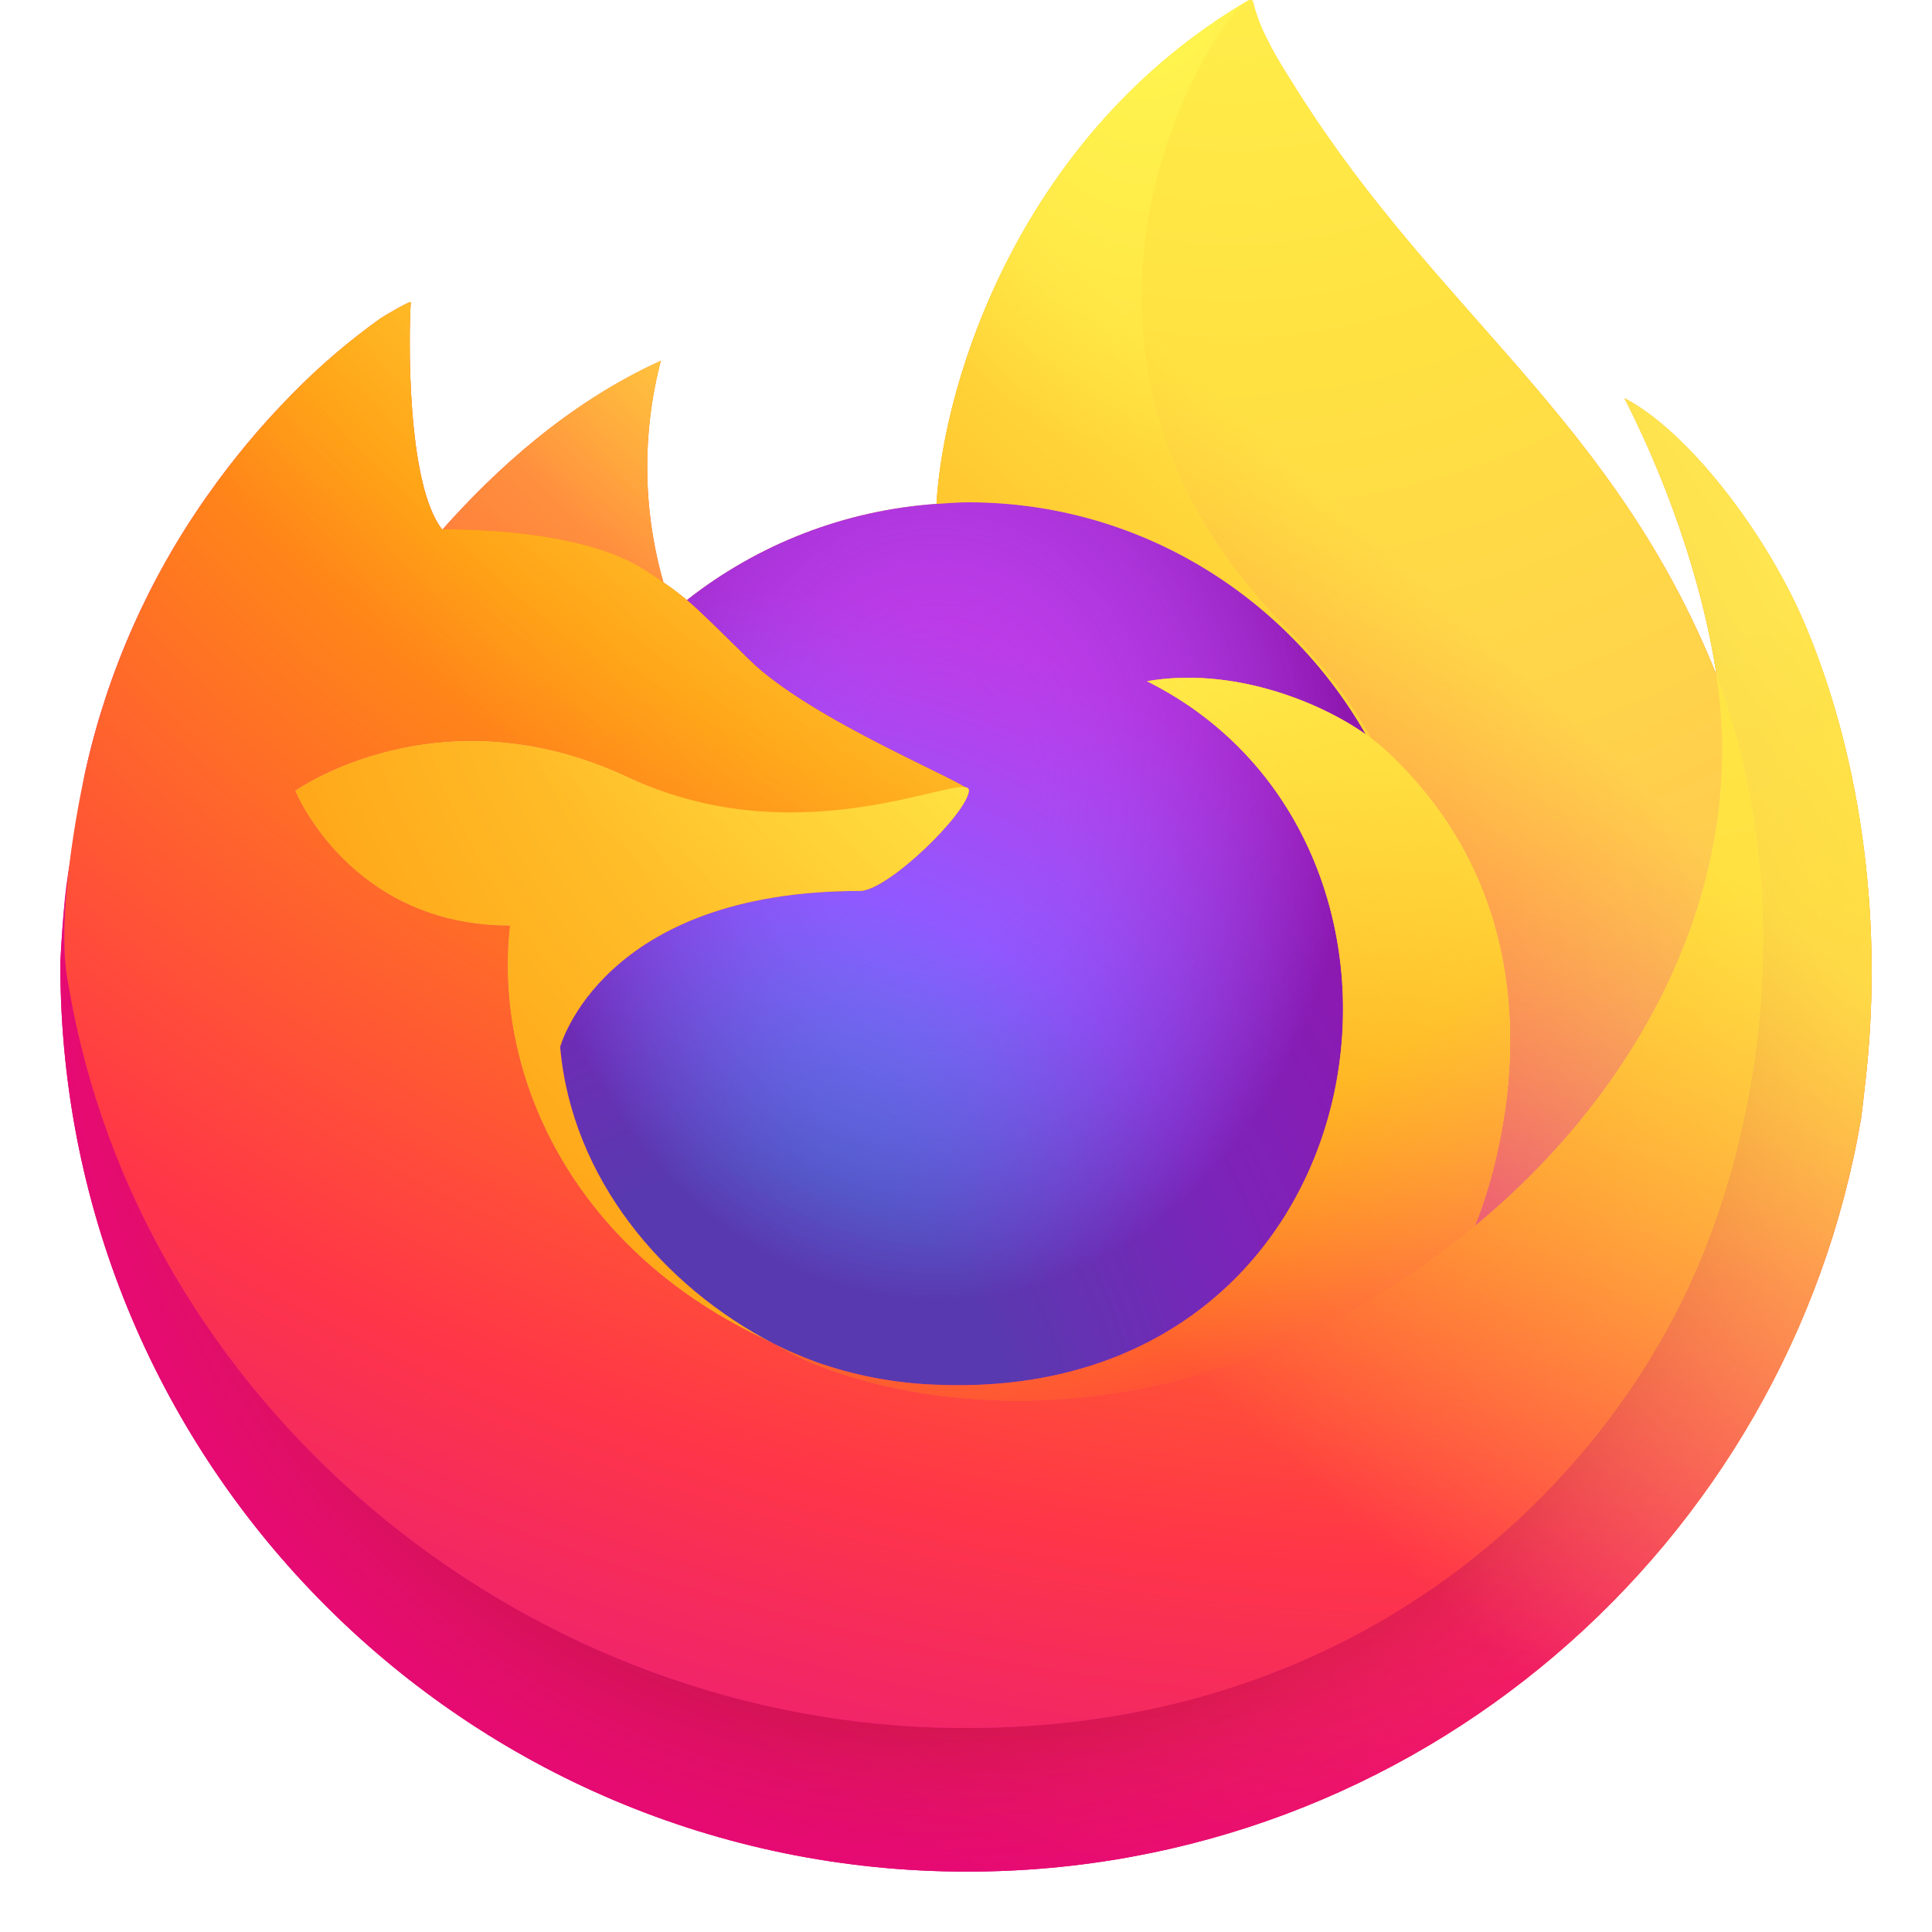
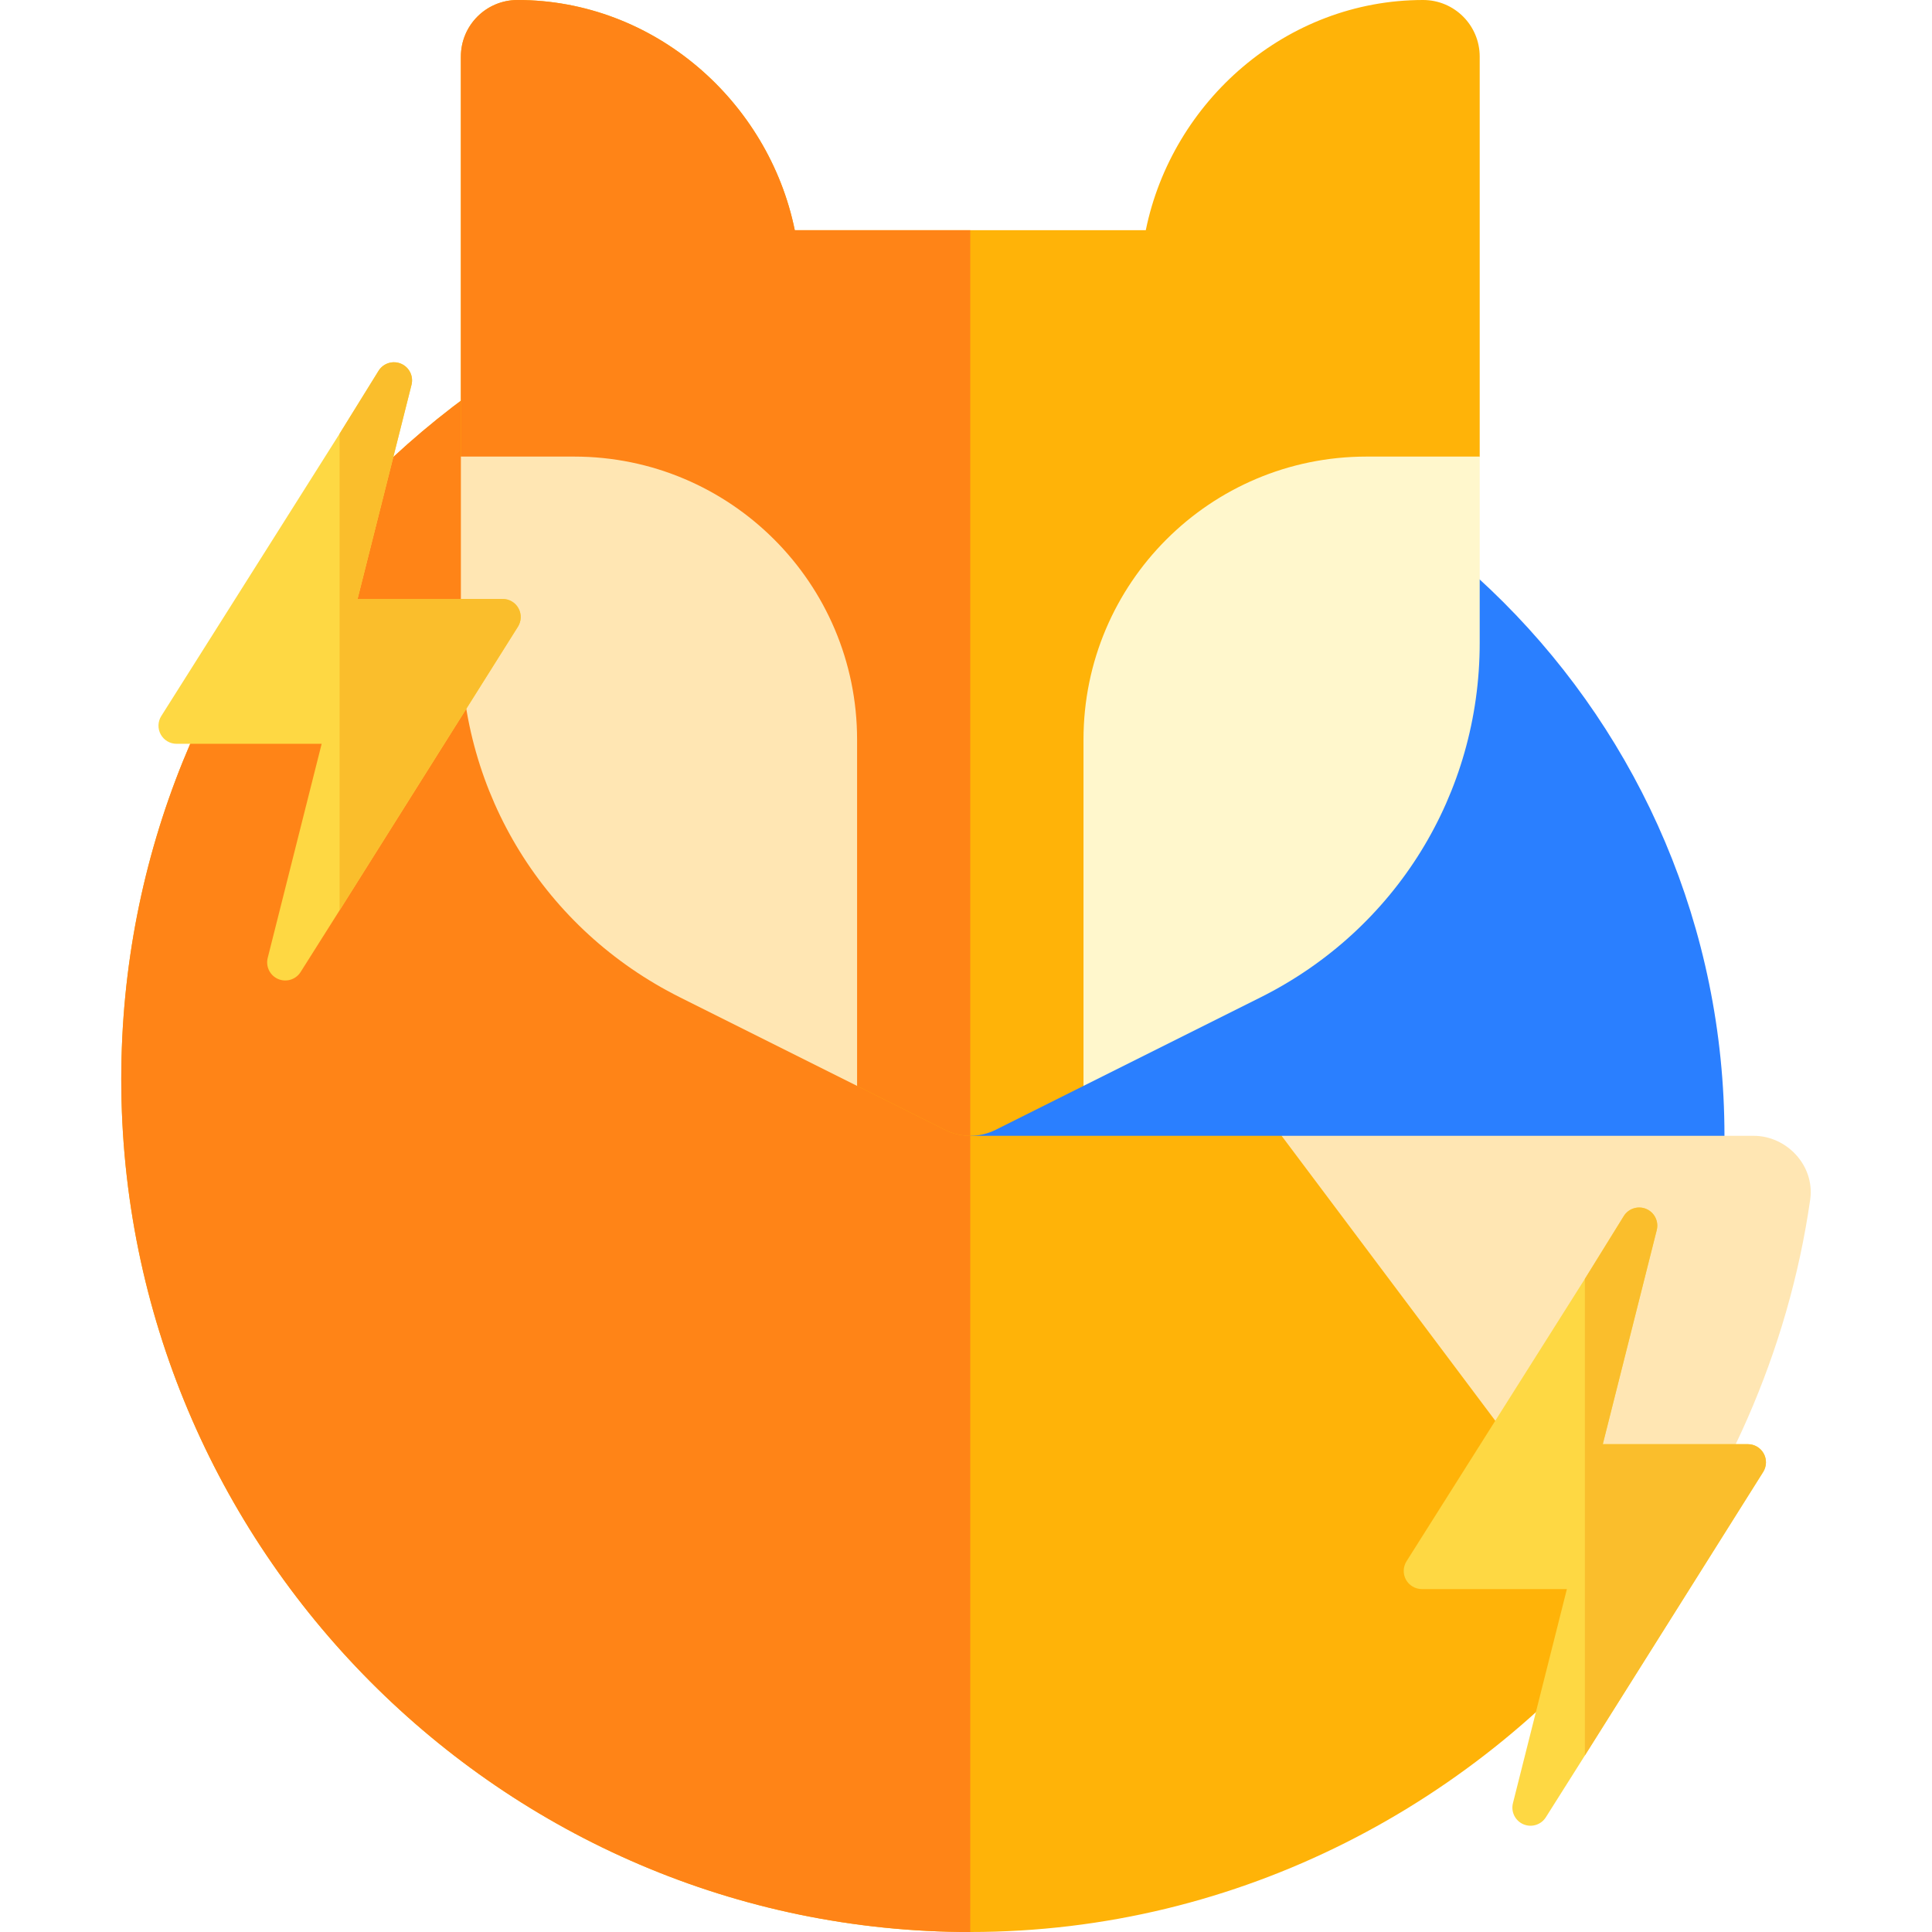
- <svg xmlns="http://www.w3.org/2000/svg" viewBox="0 0 512 512">
-   <defs>
-     <radialGradient id="b" cx="87.4%" cy="-12.9%" r="128%" gradientTransform="matrix(.8 0 0 1 .178 .129)">
-       <stop offset=".13" stop-color="#ffbd4f" />
-       <stop offset=".28" stop-color="#ff980e" />
-       <stop offset=".47" stop-color="#ff3750" />
-       <stop offset=".78" stop-color="#eb0878" />
-       <stop offset=".86" stop-color="#e50080" />
-     </radialGradient>
-     <radialGradient id="c" cx="49%" cy="40%" r="128%" gradientTransform="matrix(.82 0 0 1 .088 0)">
-       <stop offset=".3" stop-color="#960e18" />
-       <stop offset=".35" stop-color="#b11927" stop-opacity=".74" />
-       <stop offset=".43" stop-color="#db293d" stop-opacity=".34" />
-       <stop offset=".5" stop-color="#f5334b" stop-opacity=".09" />
-       <stop offset=".53" stop-color="#ff3750" stop-opacity="0" />
-     </radialGradient>
-     <radialGradient id="d" cx="48%" cy="-12%" r="140%">
-       <stop offset=".13" stop-color="#fff44f" />
-       <stop offset=".53" stop-color="#ff980e" />
-     </radialGradient>
-     <radialGradient id="e" cx="22.76%" cy="110.11%" r="100%">
-       <stop offset=".35" stop-color="#3a8ee6" />
-       <stop offset=".67" stop-color="#9059ff" />
-       <stop offset="1" stop-color="#c139e6" />
-     </radialGradient>
-     <radialGradient id="f" cx="52%" cy="33%" r="59%" gradientTransform="scale(.9 1)">
-       <stop offset=".21" stop-color="#9059ff" stop-opacity="0" />
-       <stop offset=".97" stop-color="#6e008b" stop-opacity=".6" />
-     </radialGradient>
-     <radialGradient id="g" cx="210%" cy="-100%" r="290%">
-       <stop offset=".1" stop-color="#ffe226" />
-       <stop offset=".79" stop-color="#ff7139" />
-     </radialGradient>
-     <radialGradient id="h" cx="84%" cy="-41%" r="180%">
-       <stop offset=".11" stop-color="#fff44f" />
-       <stop offset=".46" stop-color="#ff980e" />
-       <stop offset=".72" stop-color="#ff3647" />
-       <stop offset=".9" stop-color="#e31587" />
-     </radialGradient>
-     <radialGradient id="i" cx="16.1%" cy="-18.6%" r="348.8%" gradientTransform="matrix(.10453 .46743 -.99452 .04913 -.046 -.255)">
-       <stop offset="0" stop-color="#fff44f" />
-       <stop offset=".3" stop-color="#ff980e" />
-       <stop offset=".57" stop-color="#ff3647" />
-       <stop offset=".74" stop-color="#e31587" />
-     </radialGradient>
-     <radialGradient id="j" cx="18.9%" cy="-42.5%" r="238.4%">
-       <stop offset=".14" stop-color="#fff44f" />
-       <stop offset=".48" stop-color="#ff980e" />
-       <stop offset=".66" stop-color="#ff3647" />
-       <stop offset=".9" stop-color="#e31587" />
-     </radialGradient>
-     <radialGradient id="k" cx="159.3%" cy="-44.72%" r="313.1%">
-       <stop offset=".09" stop-color="#fff44f" />
-       <stop offset=".63" stop-color="#ff980e" />
-     </radialGradient>
-     <linearGradient id="a" x1="87.25%" y1="15.5%" x2="9.4%" y2="93.1%">
-       <stop offset=".05" stop-color="#fff44f" />
-       <stop offset=".37" stop-color="#ff980e" />
-       <stop offset=".53" stop-color="#ff3647" />
-       <stop offset=".7" stop-color="#e31587" />
-     </linearGradient>
-     <linearGradient id="l" x1="80%" y1="14%" x2="18%" y2="84%">
-       <stop offset=".17" stop-color="#fff44f" stop-opacity=".8" />
-       <stop offset=".6" stop-color="#fff44f" stop-opacity="0" />
-     </linearGradient>
-   </defs>
-   <path d="M478.711 166.353c-10.445-25.124-31.6-52.248-48.212-60.821 13.52 26.505 21.345 53.093 24.335 72.936 0 .039.015.136.047.4C427.706 111.135 381.627 83.823 344 24.355c-1.9-3.007-3.805-6.022-5.661-9.2a73.716 73.716 0 01-2.646-4.972A43.7 43.7 0 01332.1.677a.626.626 0 00-.546-.644.818.818 0 00-.451 0c-.034.012-.084.051-.12.065-.053.021-.12.069-.176.1.027-.036.083-.117.1-.136-60.37 35.356-80.85 100.761-82.732 133.484a120.249 120.249 0 00-66.142 25.488 71.355 71.355 0 00-6.225-4.7 111.338 111.338 0 01-.674-58.732c-24.688 11.241-43.89 29.01-57.85 44.7h-.111c-9.527-12.067-8.855-51.873-8.312-60.184-.114-.515-7.107 3.63-8.023 4.255a175.073 175.073 0 00-23.486 20.12 210.478 210.478 0 00-22.442 26.913c0 .012-.007.026-.011.038 0-.013.007-.026.011-.038a202.838 202.838 0 00-32.247 72.805c-.115.521-.212 1.061-.324 1.586-.452 2.116-2.08 12.7-2.365 15-.022.177-.032.347-.053.524a229.066 229.066 0 00-3.9 33.157c0 .41-.025.816-.025 1.227C16 388.418 123.6 496 256.324 496c118.865 0 217.56-86.288 236.882-199.63.407-3.076.733-6.168 1.092-9.271 4.777-41.21-.53-84.525-15.587-120.746zM201.716 354.447c1.124.537 2.18 1.124 3.334 1.639.048.033.114.07.163.1a126.191 126.191 0 01-3.497-1.739zm55.053-144.93zm198.131-30.59l-.032-.233c.012.085.027.174.04.259z" fill="url(#a)" />
-   <path d="M478.711 166.353c-10.445-25.124-31.6-52.248-48.212-60.821 13.52 26.505 21.345 53.093 24.335 72.936 0-.058.011.048.036.226.012.085.027.174.04.259 22.675 61.47 10.322 123.978-7.479 162.175-27.539 59.1-94.215 119.67-198.576 116.716C136.1 454.651 36.766 370.988 18.223 261.41c-3.379-17.28 0-26.054 1.7-40.084-2.071 10.816-2.86 13.94-3.9 33.157 0 .41-.025.816-.025 1.227C16 388.418 123.6 496 256.324 496c118.865 0 217.56-86.288 236.882-199.63.407-3.076.733-6.168 1.092-9.271 4.777-41.21-.53-84.525-15.587-120.746z" fill="url(#b)" />
-   <path d="M478.711 166.353c-10.445-25.124-31.6-52.248-48.212-60.821 13.52 26.505 21.345 53.093 24.335 72.936 0-.058.011.048.036.226.012.085.027.174.04.259 22.675 61.47 10.322 123.978-7.479 162.175-27.539 59.1-94.215 119.67-198.576 116.716C136.1 454.651 36.766 370.988 18.223 261.41c-3.379-17.28 0-26.054 1.7-40.084-2.071 10.816-2.86 13.94-3.9 33.157 0 .41-.025.816-.025 1.227C16 388.418 123.6 496 256.324 496c118.865 0 217.56-86.288 236.882-199.63.407-3.076.733-6.168 1.092-9.271 4.777-41.21-.53-84.525-15.587-120.746z" fill="url(#c)" />
-   <path d="M361.922 194.6c.524.368 1 .734 1.493 1.1a130.706 130.706 0 00-22.31-29.112C266.4 91.892 321.516 4.626 330.811.194c.027-.036.083-.117.1-.136-60.37 35.356-80.85 100.761-82.732 133.484 2.8-.194 5.592-.429 8.442-.429 45.051 0 84.289 24.77 105.301 61.487z" fill="url(#d)" />
-   <path d="M256.772 209.514c-.393 5.978-21.514 26.593-28.9 26.593-68.339 0-79.432 41.335-79.432 41.335 3.027 34.81 27.261 63.475 56.611 78.643 1.339.692 2.694 1.317 4.05 1.935a132.768 132.768 0 007.059 2.886 106.743 106.743 0 0031.271 6.031c119.78 5.618 142.986-143.194 56.545-186.408 22.137-3.85 45.115 5.053 57.947 14.067-21.012-36.714-60.25-61.484-105.3-61.484-2.85 0-5.641.235-8.442.429a120.249 120.249 0 00-66.142 25.488c3.664 3.1 7.8 7.244 16.514 15.828 16.302 16.067 58.13 32.705 58.219 34.657z" fill="url(#e)" />
-   <path d="M256.772 209.514c-.393 5.978-21.514 26.593-28.9 26.593-68.339 0-79.432 41.335-79.432 41.335 3.027 34.81 27.261 63.475 56.611 78.643 1.339.692 2.694 1.317 4.05 1.935a132.768 132.768 0 007.059 2.886 106.743 106.743 0 0031.271 6.031c119.78 5.618 142.986-143.194 56.545-186.408 22.137-3.85 45.115 5.053 57.947 14.067-21.012-36.714-60.25-61.484-105.3-61.484-2.85 0-5.641.235-8.442.429a120.249 120.249 0 00-66.142 25.488c3.664 3.1 7.8 7.244 16.514 15.828 16.302 16.067 58.13 32.705 58.219 34.657z" fill="url(#f)" />
-   <path d="M170.829 151.036a244.042 244.042 0 014.981 3.3 111.338 111.338 0 01-.674-58.732c-24.688 11.241-43.89 29.01-57.85 44.7 1.155-.033 36.014-.66 53.543 10.732z" fill="url(#g)" />
-   <path d="M18.223 261.41C36.766 370.988 136.1 454.651 248.855 457.844c104.361 2.954 171.037-57.62 198.576-116.716 17.8-38.2 30.154-100.7 7.479-162.175l-.008-.026-.032-.233c-.025-.178-.04-.284-.036-.226 0 .039.015.136.047.4 8.524 55.661-19.79 109.584-64.051 146.044l-.133.313c-86.245 70.223-168.774 42.368-185.484 30.966a144.108 144.108 0 01-3.5-1.743c-50.282-24.029-71.054-69.838-66.6-109.124-42.457 0-56.934-35.809-56.934-35.809s38.119-27.179 88.358-3.541c46.53 21.893 90.228 3.543 90.233 3.541-.089-1.952-41.917-18.59-58.223-34.656-8.713-8.584-12.85-12.723-16.514-15.828a71.355 71.355 0 00-6.225-4.7 282.929 282.929 0 00-4.981-3.3c-17.528-11.392-52.388-10.765-53.543-10.735h-.111c-9.527-12.067-8.855-51.873-8.312-60.184-.114-.515-7.107 3.63-8.023 4.255a175.073 175.073 0 00-23.486 20.12 210.478 210.478 0 00-22.442 26.919c0 .012-.007.026-.011.038 0-.013.007-.026.011-.038a202.838 202.838 0 00-32.247 72.805c-.115.521-8.65 37.842-4.44 57.199z" fill="url(#h)" />
-   <path d="M341.105 166.587a130.706 130.706 0 0122.31 29.112c1.323.994 2.559 1.985 3.608 2.952 54.482 50.2 25.936 121.2 23.807 126.26 44.261-36.46 72.575-90.383 64.051-146.044C427.706 111.135 381.627 83.823 344 24.355c-1.9-3.007-3.805-6.022-5.661-9.2a73.716 73.716 0 01-2.646-4.972A43.7 43.7 0 01332.1.677a.626.626 0 00-.546-.644.818.818 0 00-.451 0c-.034.012-.084.051-.12.065-.053.021-.12.069-.176.1-9.291 4.428-64.407 91.694 10.298 166.389z" fill="url(#i)" />
-   <path d="M367.023 198.651c-1.049-.967-2.285-1.958-3.608-2.952-.489-.368-.969-.734-1.493-1.1-12.832-9.014-35.81-17.917-57.947-14.067 86.441 43.214 63.235 192.026-56.545 186.408a106.743 106.743 0 01-31.271-6.031 134.51 134.51 0 01-7.059-2.886c-1.356-.618-2.711-1.243-4.05-1.935.048.033.114.07.163.1 16.71 11.4 99.239 39.257 185.484-30.966l.133-.313c2.129-5.054 30.675-76.057-23.807-126.258z" fill="url(#j)" />
-   <path d="M148.439 277.443s11.093-41.335 79.432-41.335c7.388 0 28.509-20.615 28.9-26.593s-43.7 18.352-90.233-3.541c-50.239-23.638-88.358 3.541-88.358 3.541s14.477 35.809 56.934 35.809c-4.453 39.286 16.319 85.1 66.6 109.124 1.124.537 2.18 1.124 3.334 1.639-29.348-15.169-53.582-43.834-56.609-78.644z" fill="url(#k)" />
-   <path d="M478.711 166.353c-10.445-25.124-31.6-52.248-48.212-60.821 13.52 26.505 21.345 53.093 24.335 72.936 0 .039.015.136.047.4C427.706 111.135 381.627 83.823 344 24.355c-1.9-3.007-3.805-6.022-5.661-9.2a73.716 73.716 0 01-2.646-4.972A43.7 43.7 0 01332.1.677a.626.626 0 00-.546-.644.818.818 0 00-.451 0c-.034.012-.084.051-.12.065-.053.021-.12.069-.176.1.027-.036.083-.117.1-.136-60.37 35.356-80.85 100.761-82.732 133.484 2.8-.194 5.592-.429 8.442-.429 45.053 0 84.291 24.77 105.3 61.484-12.832-9.014-35.81-17.917-57.947-14.067 86.441 43.214 63.235 192.026-56.545 186.408a106.743 106.743 0 01-31.271-6.031 134.51 134.51 0 01-7.059-2.886c-1.356-.618-2.711-1.243-4.05-1.935.048.033.114.07.163.1a144.108 144.108 0 01-3.5-1.743c1.124.537 2.18 1.124 3.334 1.639-29.35-15.168-53.584-43.833-56.611-78.643 0 0 11.093-41.335 79.432-41.335 7.388 0 28.509-20.615 28.9-26.593-.089-1.952-41.917-18.59-58.223-34.656-8.713-8.584-12.85-12.723-16.514-15.828a71.355 71.355 0 00-6.225-4.7 111.338 111.338 0 01-.674-58.732c-24.688 11.241-43.89 29.01-57.85 44.7h-.111c-9.527-12.067-8.855-51.873-8.312-60.184-.114-.515-7.107 3.63-8.023 4.255a175.073 175.073 0 00-23.486 20.12 210.478 210.478 0 00-22.435 26.916c0 .012-.007.026-.011.038 0-.013.007-.026.011-.038a202.838 202.838 0 00-32.247 72.805c-.115.521-.212 1.061-.324 1.586-.452 2.116-2.486 12.853-2.77 15.156-.022.177.021-.176 0 0a279.565 279.565 0 00-3.544 33.53c0 .41-.025.816-.025 1.227C16 388.418 123.6 496 256.324 496c118.865 0 217.56-86.288 236.882-199.63.407-3.076.733-6.168 1.092-9.271 4.777-41.21-.53-84.525-15.587-120.746zm-23.841 12.341c.012.085.027.174.04.259l-.008-.026-.032-.233z" fill="url(#l)" />
+ <svg xmlns="http://www.w3.org/2000/svg" version="1.1" width="512" height="512" x="0" y="0" viewBox="0 0 512 512" xml:space="preserve" class="" id="svg55">
+   <defs id="defs59" />
+   <circle style="display:inline;fill:#2a7fff;stroke-width:1.427" id="path414" cx="257" cy="301" r="200" />
+   <g id="g51" style="display:inline" transform="matrix(-1,0,0,1,512.0001,0)">
+     <path d="m 269.863,61.899 -15,239.101 h -82.5 l -70.724,54.3 -22.875,70.499 c 41.1,51.901 104.7,86.201 176.1,86.201 124.2,0 225,-101.8 225,-226 C 479.863,166.899 387.162,69.399 269.863,61.899 Z" fill="#ffb308" data-original="#ffb308" class="" id="path35" style="display:inline" />
+     <path d="m 479.863,286 c 0,-119.101 -92.701,-216.601 -210,-224.101 l -15,239.101 v 211 c 124.201,0 225,-101.8 225,-226 z" fill="#ff8417" data-original="#ff8417" class="" id="path37" style="display:inline" />
+     <path d="M 374.863,0 C 338.637,0 308.344,26.811 301.372,61 H 254.863 208.354 C 201.381,26.811 171.088,0 134.863,0 c -8.291,0 -15,6.709 -15,15 v 106 l 105,166.772 23.291,11.646 c 2.109,1.055 4.409,1.582 6.709,1.582 2.3,0 4.6,-0.527 6.709,-1.582 L 284.863,287.772 389.863,121 V 15 c 0,-8.291 -6.709,-15 -15,-15 z" fill="#ffb308" data-original="#ffb308" class="" id="path39" style="display:inline" />
+     <path d="M 284.863,287.772 389.863,121 V 15 c 0,-8.291 -6.709,-15 -15,-15 -36.226,0 -66.519,26.811 -73.491,61 h -46.509 v 240 c 2.3,0 4.6,-0.527 6.709,-1.582 z" fill="#ff8417" data-original="#ff8417" class="" id="path41" style="display:inline" />
+     <g id="g47">
+       <path d="M 389.863,170.38 V 121 h -30 c -41.422,0 -75,33.578 -75,75 v 91.772 l 46.963,-23.481 c 35.801,-17.915 58.037,-53.892 58.037,-93.911 z" fill="#ffe6b3" data-original="#ffe6b3" class="" id="path43" style="display:inline" />
+       <path d="m 149.863,121 h -30 v 49.38 c 0,40.02 22.236,75.996 58.037,93.911 l 46.963,23.481 V 196 c 0,-41.422 -33.578,-75 -75,-75 z" fill="#fff7cc" data-original="#fff7cc" class="" id="path45" style="display:inline" />
+     </g>
+     <path d="m 172.363,301 -93.6,124.799 C 55.162,395.769 38.066,358.431 32.263,317.8 c -1.201,-9 6.299,-16.8 15,-16.8 z" fill="#ffe6b3" data-original="#ffe6b3" class="" id="path49" style="display:inline" />
+   </g>
+   <g id="g1025" transform="matrix(0.3199973,0,0,0.3199973,338.0808,320.0002)">
+     <path d="M 404.139,203.764 C 401.502,198.974 396.463,196 390.999,196 H 270.868 L 315.546,18.691 C 317.348,11.528 313.7,4.13 306.918,1.215 300.18,-1.685 292.255,0.746 288.314,6.986 L 256,59.152 108.314,292.987 c -2.915,4.629 -3.091,10.474 -0.454,15.249 2.637,4.79 7.676,7.764 13.14,7.764 h 120.132 l -44.678,177.309 c -1.802,7.163 1.846,14.561 8.628,17.476 6.773,2.895 14.648,0.478 18.604,-5.771 L 256,453.848 403.686,219.013 c 2.914,-4.629 3.09,-10.474 0.453,-15.249 z" fill="#fed843" data-original="#fed843" class="" id="path1021" />
+     <path d="M 404.139,203.764 C 401.502,198.974 396.463,196 390.999,196 H 270.868 L 315.546,18.691 C 317.348,11.528 313.7,4.13 306.918,1.215 300.18,-1.685 292.255,0.746 288.314,6.986 L 256,59.152 V 453.847 L 403.686,219.012 c 2.914,-4.628 3.09,-10.473 0.453,-15.248 z" fill="#fabe2c" data-original="#fabe2c" id="path1023" />
+   </g>
+   <g id="g1893" transform="matrix(0.3199973,0,0,0.3199973,8.080831,96.00024)">
+     <path d="M 404.139,203.764 C 401.502,198.974 396.463,196 390.999,196 H 270.868 L 315.546,18.691 C 317.348,11.528 313.7,4.13 306.918,1.215 300.18,-1.685 292.255,0.746 288.314,6.986 L 256,59.152 108.314,292.987 c -2.915,4.629 -3.091,10.474 -0.454,15.249 2.637,4.79 7.676,7.764 13.14,7.764 h 120.132 l -44.678,177.309 c -1.802,7.163 1.846,14.561 8.628,17.476 6.773,2.895 14.648,0.478 18.604,-5.771 L 256,453.848 403.686,219.013 c 2.914,-4.629 3.09,-10.474 0.453,-15.249 z" fill="#fed843" data-original="#fed843" class="" id="path1889" />
+     <path d="M 404.139,203.764 C 401.502,198.974 396.463,196 390.999,196 H 270.868 L 315.546,18.691 C 317.348,11.528 313.7,4.13 306.918,1.215 300.18,-1.685 292.255,0.746 288.314,6.986 L 256,59.152 V 453.847 L 403.686,219.012 c 2.914,-4.628 3.09,-10.473 0.453,-15.248 z" fill="#fabe2c" data-original="#fabe2c" id="path1891" />
+   </g>
</svg>
